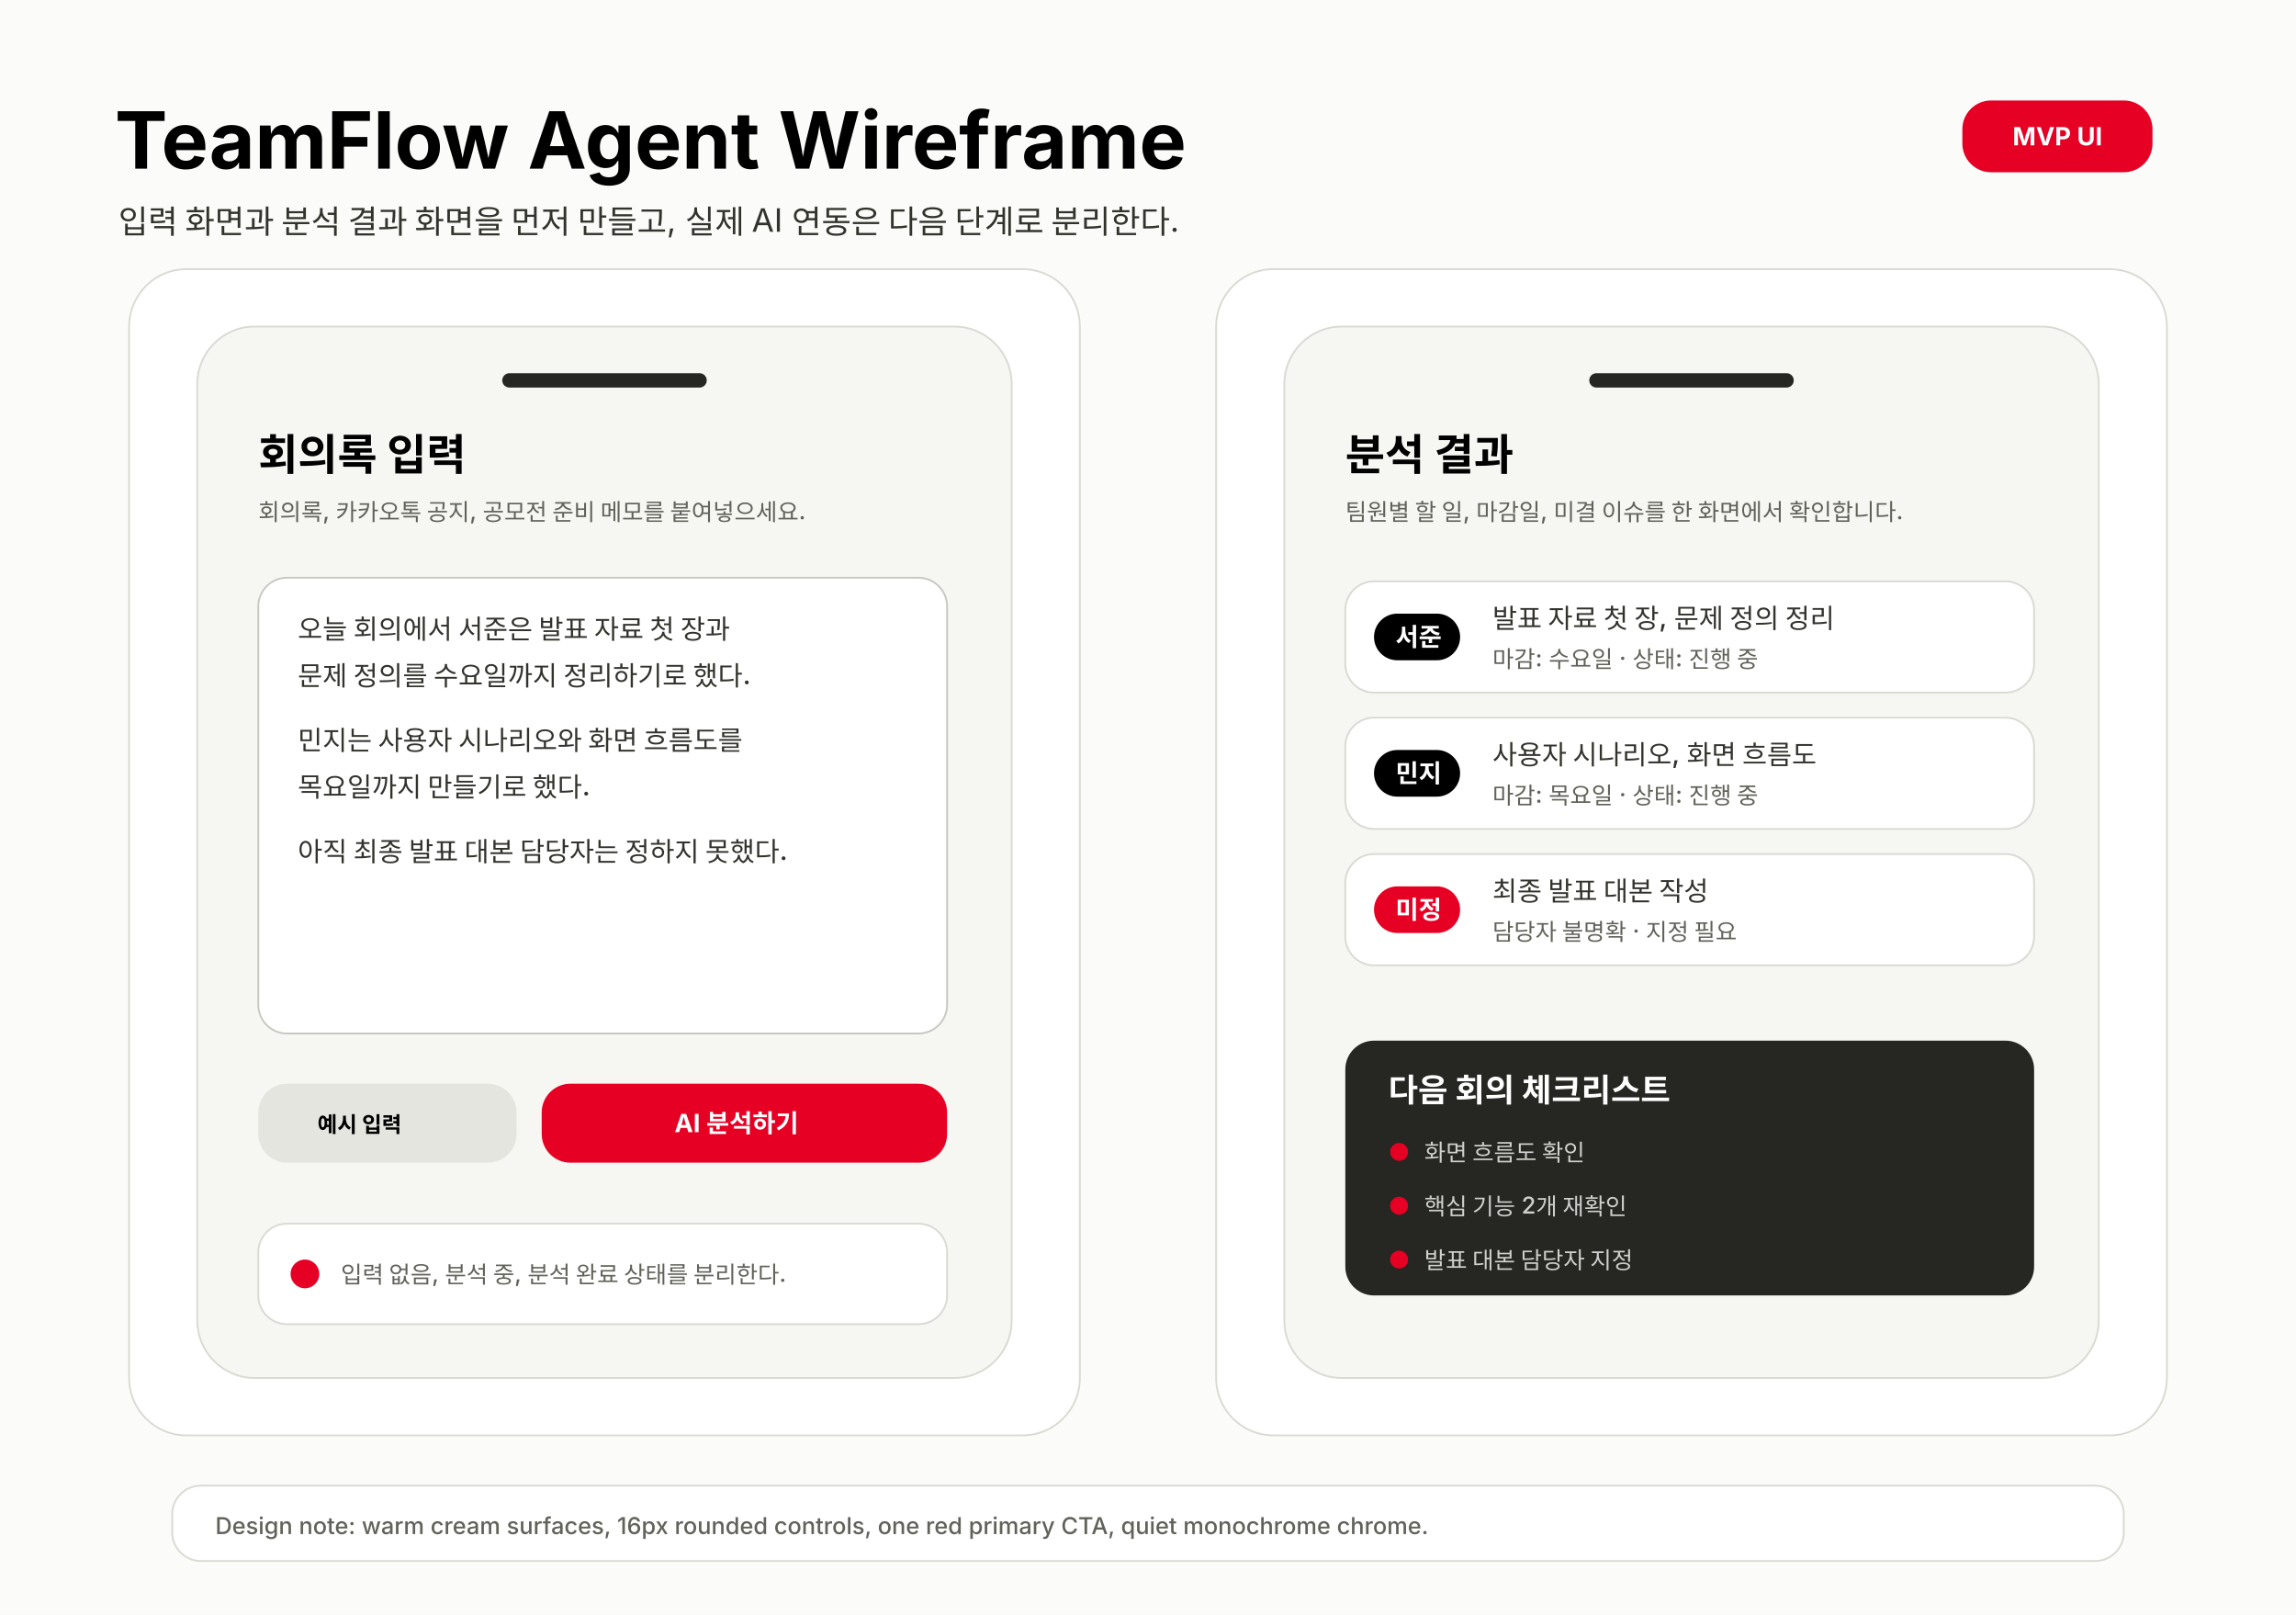
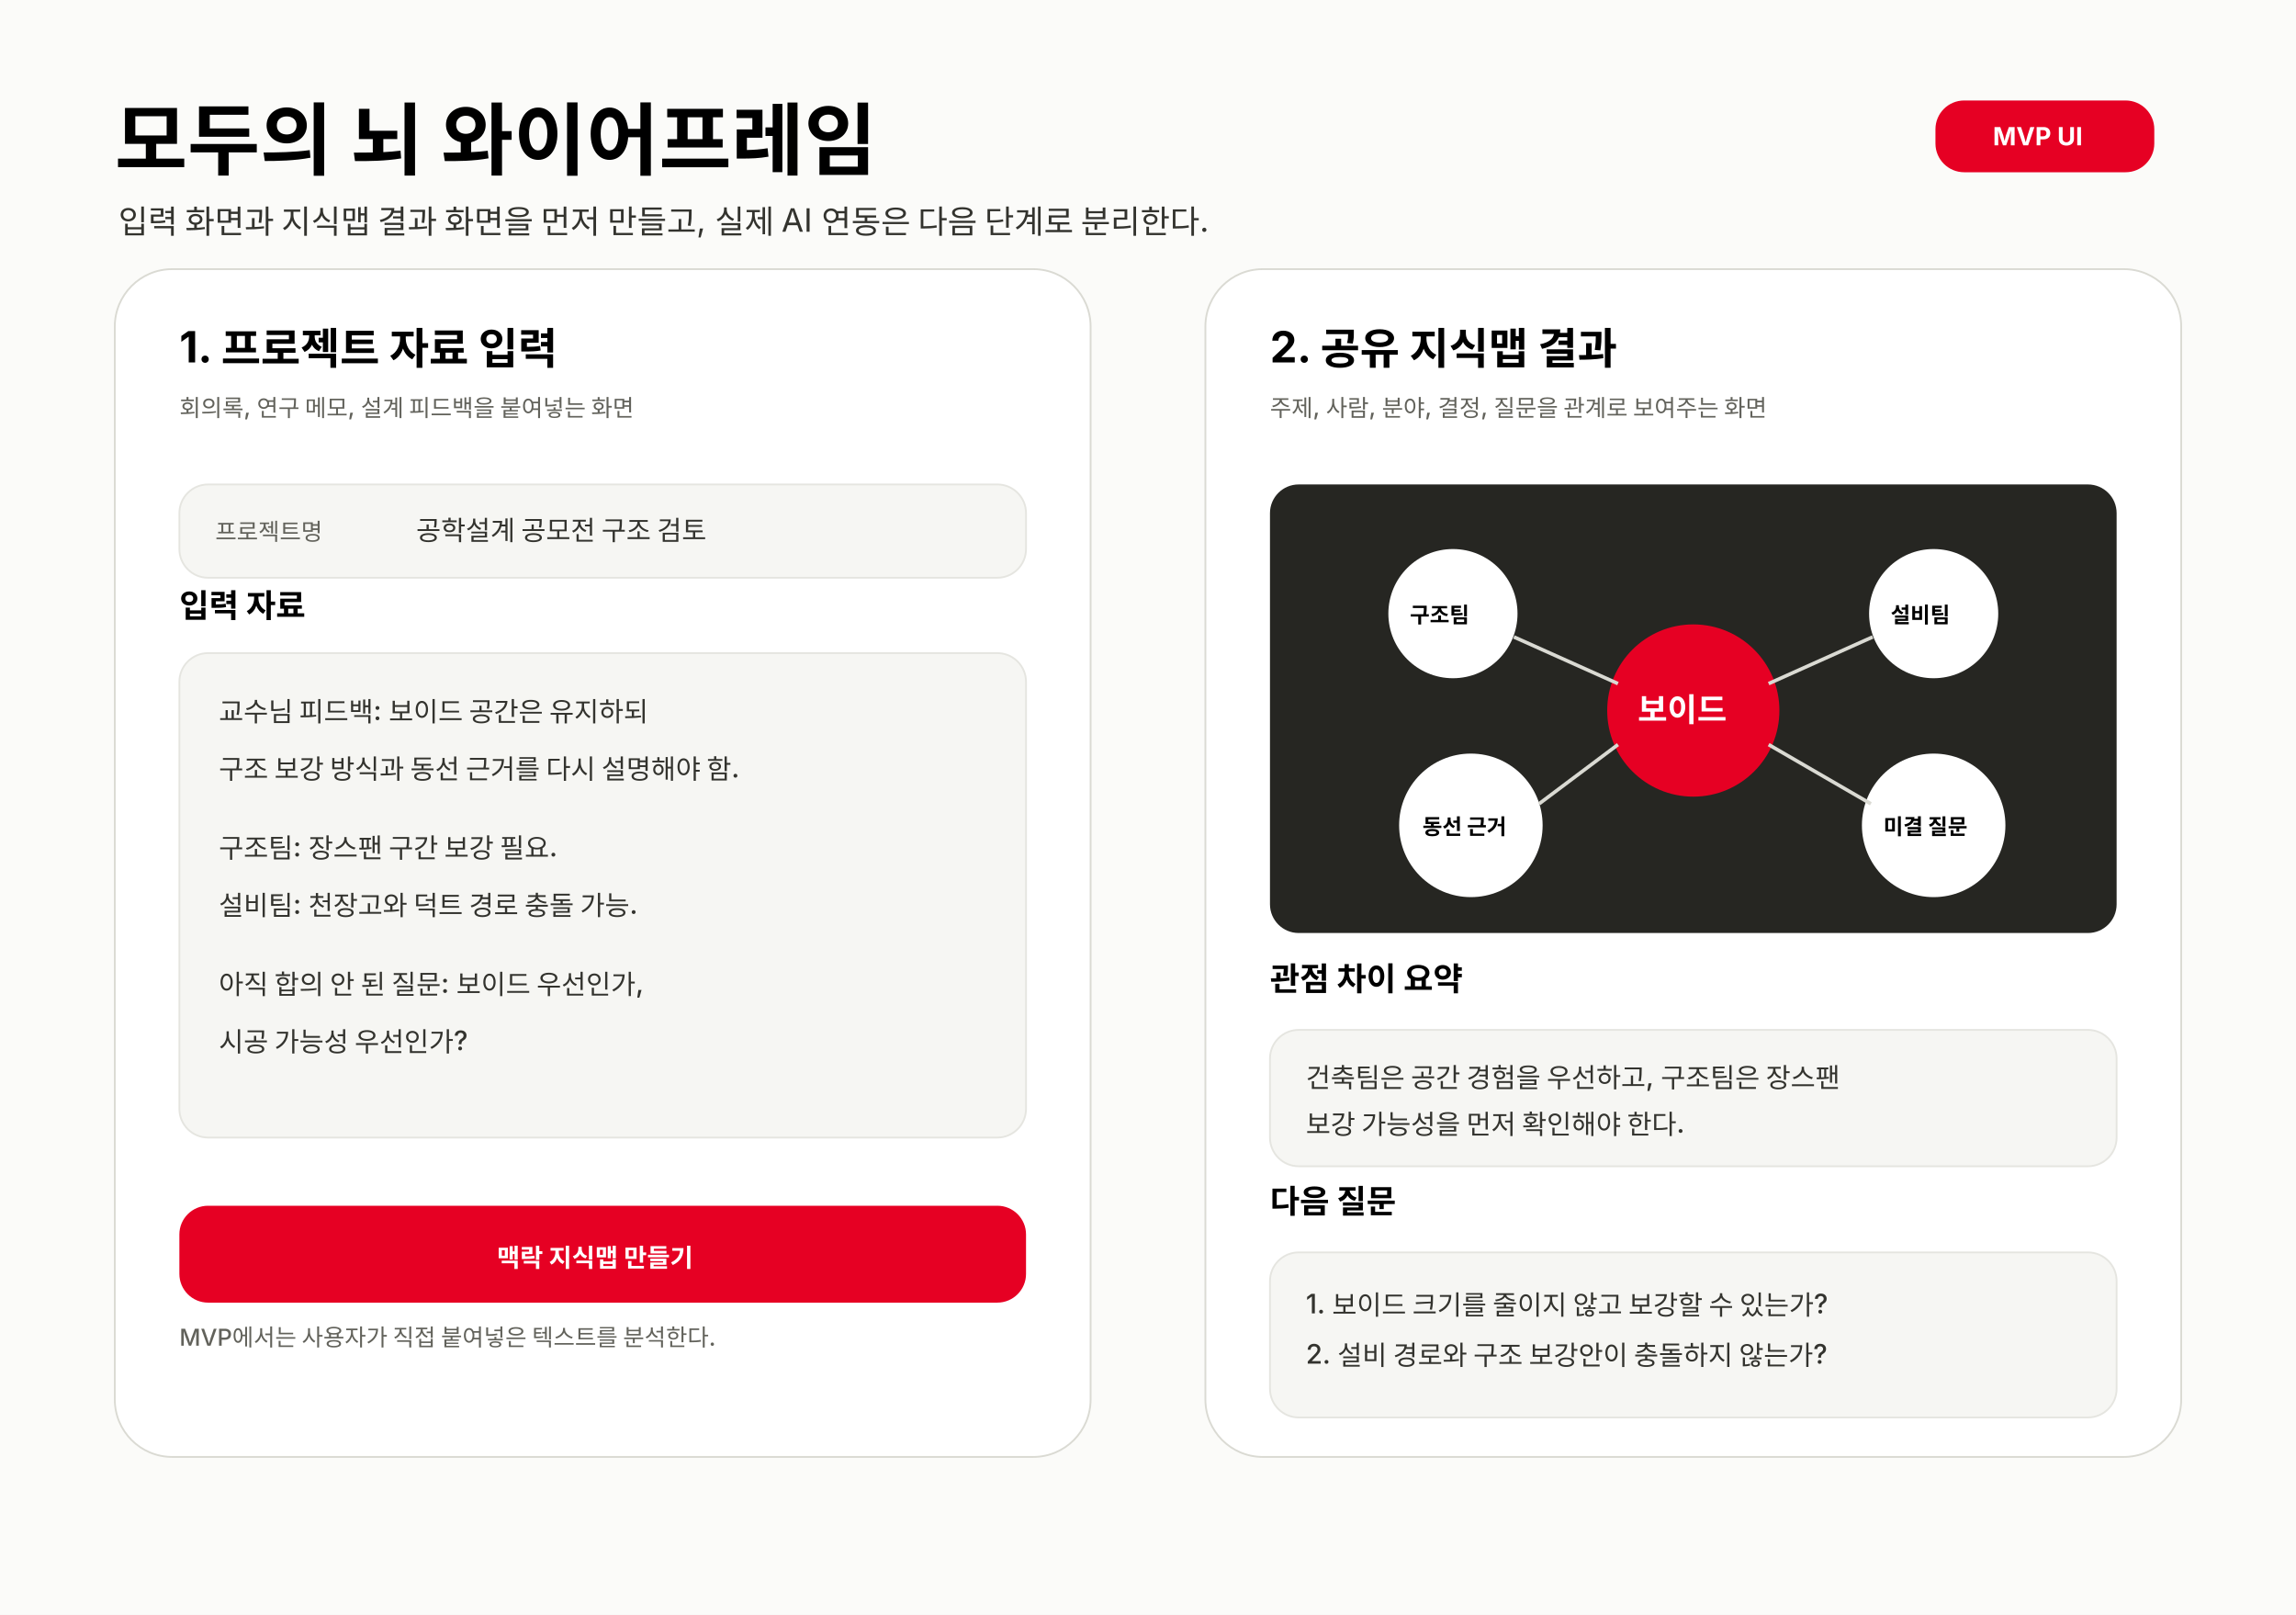
<svg xmlns="http://www.w3.org/2000/svg" width="1280" height="900" viewBox="0 0 1280 900" fill="none">
  <defs>
    <style>
      .title { font: 700 44px "Inter", "Segoe UI", "Malgun Gothic", sans-serif; fill: #000000; }
      .subtitle { font: 400 18px "Inter", "Segoe UI", "Malgun Gothic", sans-serif; fill: #33332e; }
      .heading { font: 700 24px "Inter", "Segoe UI", "Malgun Gothic", sans-serif; fill: #000000; }
      .section { font: 700 18px "Inter", "Segoe UI", "Malgun Gothic", sans-serif; fill: #000000; }
      .body { font: 500 15px "Inter", "Segoe UI", "Malgun Gothic", sans-serif; fill: #33332e; }
      .muted { font: 500 13px "Inter", "Segoe UI", "Malgun Gothic", sans-serif; fill: #62625b; }
      .button { font: 700 14px "Inter", "Segoe UI", "Malgun Gothic", sans-serif; fill: #ffffff; }
      .chip { font: 700 12px "Inter", "Segoe UI", "Malgun Gothic", sans-serif; fill: #000000; }
      .on-dark { font: 700 18px "Inter", "Segoe UI", "Malgun Gothic", sans-serif; fill: #ffffff; }
      .on-dark-muted { font: 500 13px "Inter", "Segoe UI", "Malgun Gothic", sans-serif; fill: rgba(255,255,255,0.78); }
    </style>
  </defs>
  <rect width="1280" height="900" fill="#fbfbf9" />
  <g transform="translate(64 46)">
-     <text class="title" x="0" y="48">TeamFlow Agent Wireframe</text>
-     <text class="subtitle" x="2" y="84">입력 화면과 분석 결과 화면을 먼저 만들고, 실제 AI 연동은 다음 단계로 분리한다.</text>
-     <rect x="1030" y="10" width="106" height="40" rx="16" fill="#e60023" />
-     <text class="button" x="1058" y="35">MVP UI</text>
+     <text class="title" x="0" y="48">모두의 뇌 와이어프레임</text>
+     <text class="subtitle" x="2" y="84">입력 화면과 지식맵 결과 화면을 먼저 만들고, 실제 AI 연동은 다음 단계로 분리한다.</text>
+     <rect x="1015" y="10" width="122" height="40" rx="16" fill="#e60023" />
+     <text class="button" x="1047" y="35">MVP UI</text>
  </g>
-   <g transform="translate(72 150)">
-     <rect x="0" y="0" width="530" height="650" rx="32" fill="#ffffff" stroke="#dadad3" />
-     <rect x="38" y="32" width="454" height="586" rx="32" fill="#f6f6f3" stroke="#dadad3" />
-     <rect x="208" y="58" width="114" height="8" rx="4" fill="#262622" />
-     <text class="heading" x="72" y="112">회의록 입력</text>
-     <text class="muted" x="72" y="140">회의록, 카카오톡 공지, 공모전 준비 메모를 붙여넣으세요.</text>
-     <rect x="72" y="172" width="384" height="254" rx="16" fill="#ffffff" stroke="#c8c8c1" />
-     <text class="body" x="94" y="206">오늘 회의에서 서준은 발표 자료 첫 장과</text>
-     <text class="body" x="94" y="232">문제 정의를 수요일까지 정리하기로 했다.</text>
-     <text class="body" x="94" y="268">민지는 사용자 시나리오와 화면 흐름도를</text>
-     <text class="body" x="94" y="294">목요일까지 만들기로 했다.</text>
-     <text class="body" x="94" y="330">아직 최종 발표 대본 담당자는 정하지 못했다.</text>
-     <rect x="72" y="454" width="144" height="44" rx="16" fill="#e5e5e0" />
-     <text class="chip" x="105" y="481">예시 입력</text>
-     <rect x="230" y="454" width="226" height="44" rx="16" fill="#e60023" />
-     <text class="button" x="304" y="481">AI 분석하기</text>
-     <rect x="72" y="532" width="384" height="56" rx="16" fill="#ffffff" stroke="#dadad3" />
-     <circle cx="98" cy="560" r="8" fill="#e60023" />
-     <text class="muted" x="118" y="565">입력 없음, 분석 중, 분석 완료 상태를 분리한다.</text>
+   <g transform="translate(64 150)">
+     <rect x="0" y="0" width="544" height="662" rx="32" fill="#ffffff" stroke="#dadad3" />
+     <text class="heading" x="36" y="52">1. 프로젝트 자료 입력</text>
+     <text class="muted" x="36" y="82">회의록, 연구 메모, 설계 피드백을 붙여넣는 화면</text>
+     <g transform="translate(36 120)">
+       <rect x="0" y="0" width="472" height="52" rx="16" fill="#f6f6f3" stroke="#e5e5e0" />
+       <text class="muted" x="20" y="31">프로젝트명</text>
+       <text class="body" x="132" y="31">공학설계 공모전 구조 검토</text>
+     </g>
+     <g transform="translate(36 194)">
+       <text class="section" x="0" y="0">입력 자료</text>
+       <rect x="0" y="20" width="472" height="270" rx="16" fill="#f6f6f3" stroke="#e5e5e0" />
+       <text class="body" x="22" y="58">교수님 피드백: 보이드 공간은 유지하되</text>
+       <text class="body" x="22" y="90">구조 보강 방식과 동선 근거를 다시 설명해야 함.</text>
+       <text class="body" x="22" y="134">구조팀: 장스팬 구간 보강 필요.</text>
+       <text class="body" x="22" y="166">설비팀: 천장고와 덕트 경로 충돌 가능.</text>
+       <text class="body" x="22" y="210">아직 합의 안 된 질문: 보이드 우선인가,</text>
+       <text class="body" x="22" y="242">시공 가능성 우선인가?</text>
+     </g>
+     <g transform="translate(36 522)">
+       <rect x="0" y="0" width="472" height="54" rx="16" fill="#e60023" />
+       <text class="button" x="177" y="34">맥락 지식맵 만들기</text>
+     </g>
+     <g transform="translate(36 600)">
+       <text class="muted" x="0" y="0">MVP에서는 사용자가 직접 붙여넣은 텍스트를 분석한다.</text>
+     </g>
  </g>
-   <g transform="translate(678 150)">
-     <rect x="0" y="0" width="530" height="650" rx="32" fill="#ffffff" stroke="#dadad3" />
-     <rect x="38" y="32" width="454" height="586" rx="32" fill="#f6f6f3" stroke="#dadad3" />
-     <rect x="208" y="58" width="114" height="8" rx="4" fill="#262622" />
-     <text class="heading" x="72" y="112">분석 결과</text>
-     <text class="muted" x="72" y="140">팀원별 할 일, 마감일, 미결 이슈를 한 화면에서 확인합니다.</text>
-     <g transform="translate(72 174)">
-       <rect x="0" y="0" width="384" height="62" rx="16" fill="#ffffff" stroke="#dadad3" />
-       <rect x="16" y="18" width="48" height="26" rx="13" fill="#000000" />
-       <text class="button" x="28" y="36">서준</text>
-       <text class="body" x="82" y="26">발표 자료 첫 장, 문제 정의 정리</text>
-       <text class="muted" x="82" y="48">마감: 수요일 · 상태: 진행 중</text>
+   <g transform="translate(672 150)">
+     <rect x="0" y="0" width="544" height="662" rx="32" fill="#ffffff" stroke="#dadad3" />
+     <text class="heading" x="36" y="52">2. 공유 지식맵 결과</text>
+     <text class="muted" x="36" y="82">주제, 사람, 분야, 결정, 질문을 관계로 보여주는 화면</text>
+     <g transform="translate(36 120)">
+       <rect x="0" y="0" width="472" height="250" rx="16" fill="#262622" />
+       <circle cx="236" cy="126" r="48" fill="#e60023" />
+       <text class="on-dark" x="205" y="132">보이드</text>
+       <circle cx="102" cy="72" r="36" fill="#ffffff" />
+       <text class="chip" x="78" y="77">구조팀</text>
+       <line x1="136" y1="85" x2="194" y2="111" stroke="#dadad3" stroke-width="2" />
+       <circle cx="370" cy="72" r="36" fill="#ffffff" />
+       <text class="chip" x="346" y="77">설비팀</text>
+       <line x1="336" y1="85" x2="278" y2="111" stroke="#dadad3" stroke-width="2" />
+       <circle cx="112" cy="190" r="40" fill="#ffffff" />
+       <text class="chip" x="85" y="195">동선 근거</text>
+       <line x1="150" y1="178" x2="194" y2="145" stroke="#dadad3" stroke-width="2" />
+       <circle cx="370" cy="190" r="40" fill="#ffffff" />
+       <text class="chip" x="342" y="195">미결 질문</text>
+       <line x1="335" y1="178" x2="278" y2="145" stroke="#dadad3" stroke-width="2" />
    </g>
-     <g transform="translate(72 250)">
-       <rect x="0" y="0" width="384" height="62" rx="16" fill="#ffffff" stroke="#dadad3" />
-       <rect x="16" y="18" width="48" height="26" rx="13" fill="#000000" />
-       <text class="button" x="28" y="36">민지</text>
-       <text class="body" x="82" y="26">사용자 시나리오, 화면 흐름도</text>
-       <text class="muted" x="82" y="48">마감: 목요일 · 상태: 진행 중</text>
+     <g transform="translate(36 402)">
+       <text class="section" x="0" y="0">관점 차이 요약</text>
+       <rect x="0" y="22" width="472" height="76" rx="16" fill="#f6f6f3" stroke="#e5e5e0" />
+       <text class="body" x="20" y="54">건축팀은 공간 경험을 우선하고, 구조팀은 장스팬</text>
+       <text class="body" x="20" y="80">보강 가능성을 먼저 확인해야 한다.</text>
    </g>
-     <g transform="translate(72 326)">
-       <rect x="0" y="0" width="384" height="62" rx="16" fill="#ffffff" stroke="#dadad3" />
-       <rect x="16" y="18" width="48" height="26" rx="13" fill="#e60023" />
-       <text class="button" x="28" y="36">미정</text>
-       <text class="body" x="82" y="26">최종 발표 대본 작성</text>
-       <text class="muted" x="82" y="48">담당자 불명확 · 지정 필요</text>
+     <g transform="translate(36 526)">
+       <text class="section" x="0" y="0">다음 질문</text>
+       <rect x="0" y="22" width="472" height="92" rx="16" fill="#f6f6f3" stroke="#e5e5e0" />
+       <text class="body" x="20" y="56">1. 보이드 크기를 줄이지 않고 보강할 수 있는가?</text>
+       <text class="body" x="20" y="84">2. 설비 경로와 구조 보강안이 충돌하지 않는가?</text>
    </g>
-     <rect x="72" y="430" width="384" height="142" rx="16" fill="#262622" />
-     <text class="on-dark" x="96" y="464">다음 회의 체크리스트</text>
-     <circle cx="102" cy="492" r="5" fill="#e60023" />
-     <text class="on-dark-muted" x="116" y="497">화면 흐름도 확인</text>
-     <circle cx="102" cy="522" r="5" fill="#e60023" />
-     <text class="on-dark-muted" x="116" y="527">핵심 기능 2개 재확인</text>
-     <circle cx="102" cy="552" r="5" fill="#e60023" />
-     <text class="on-dark-muted" x="116" y="557">발표 대본 담당자 지정</text>
-   </g>
-   <g transform="translate(96 828)">
-     <rect x="0" y="0" width="1088" height="42" rx="16" fill="#ffffff" stroke="#dadad3" />
-     <text class="muted" x="24" y="27">Design note: warm cream surfaces, 16px rounded controls, one red primary CTA, quiet monochrome chrome.</text>
  </g>
</svg>
